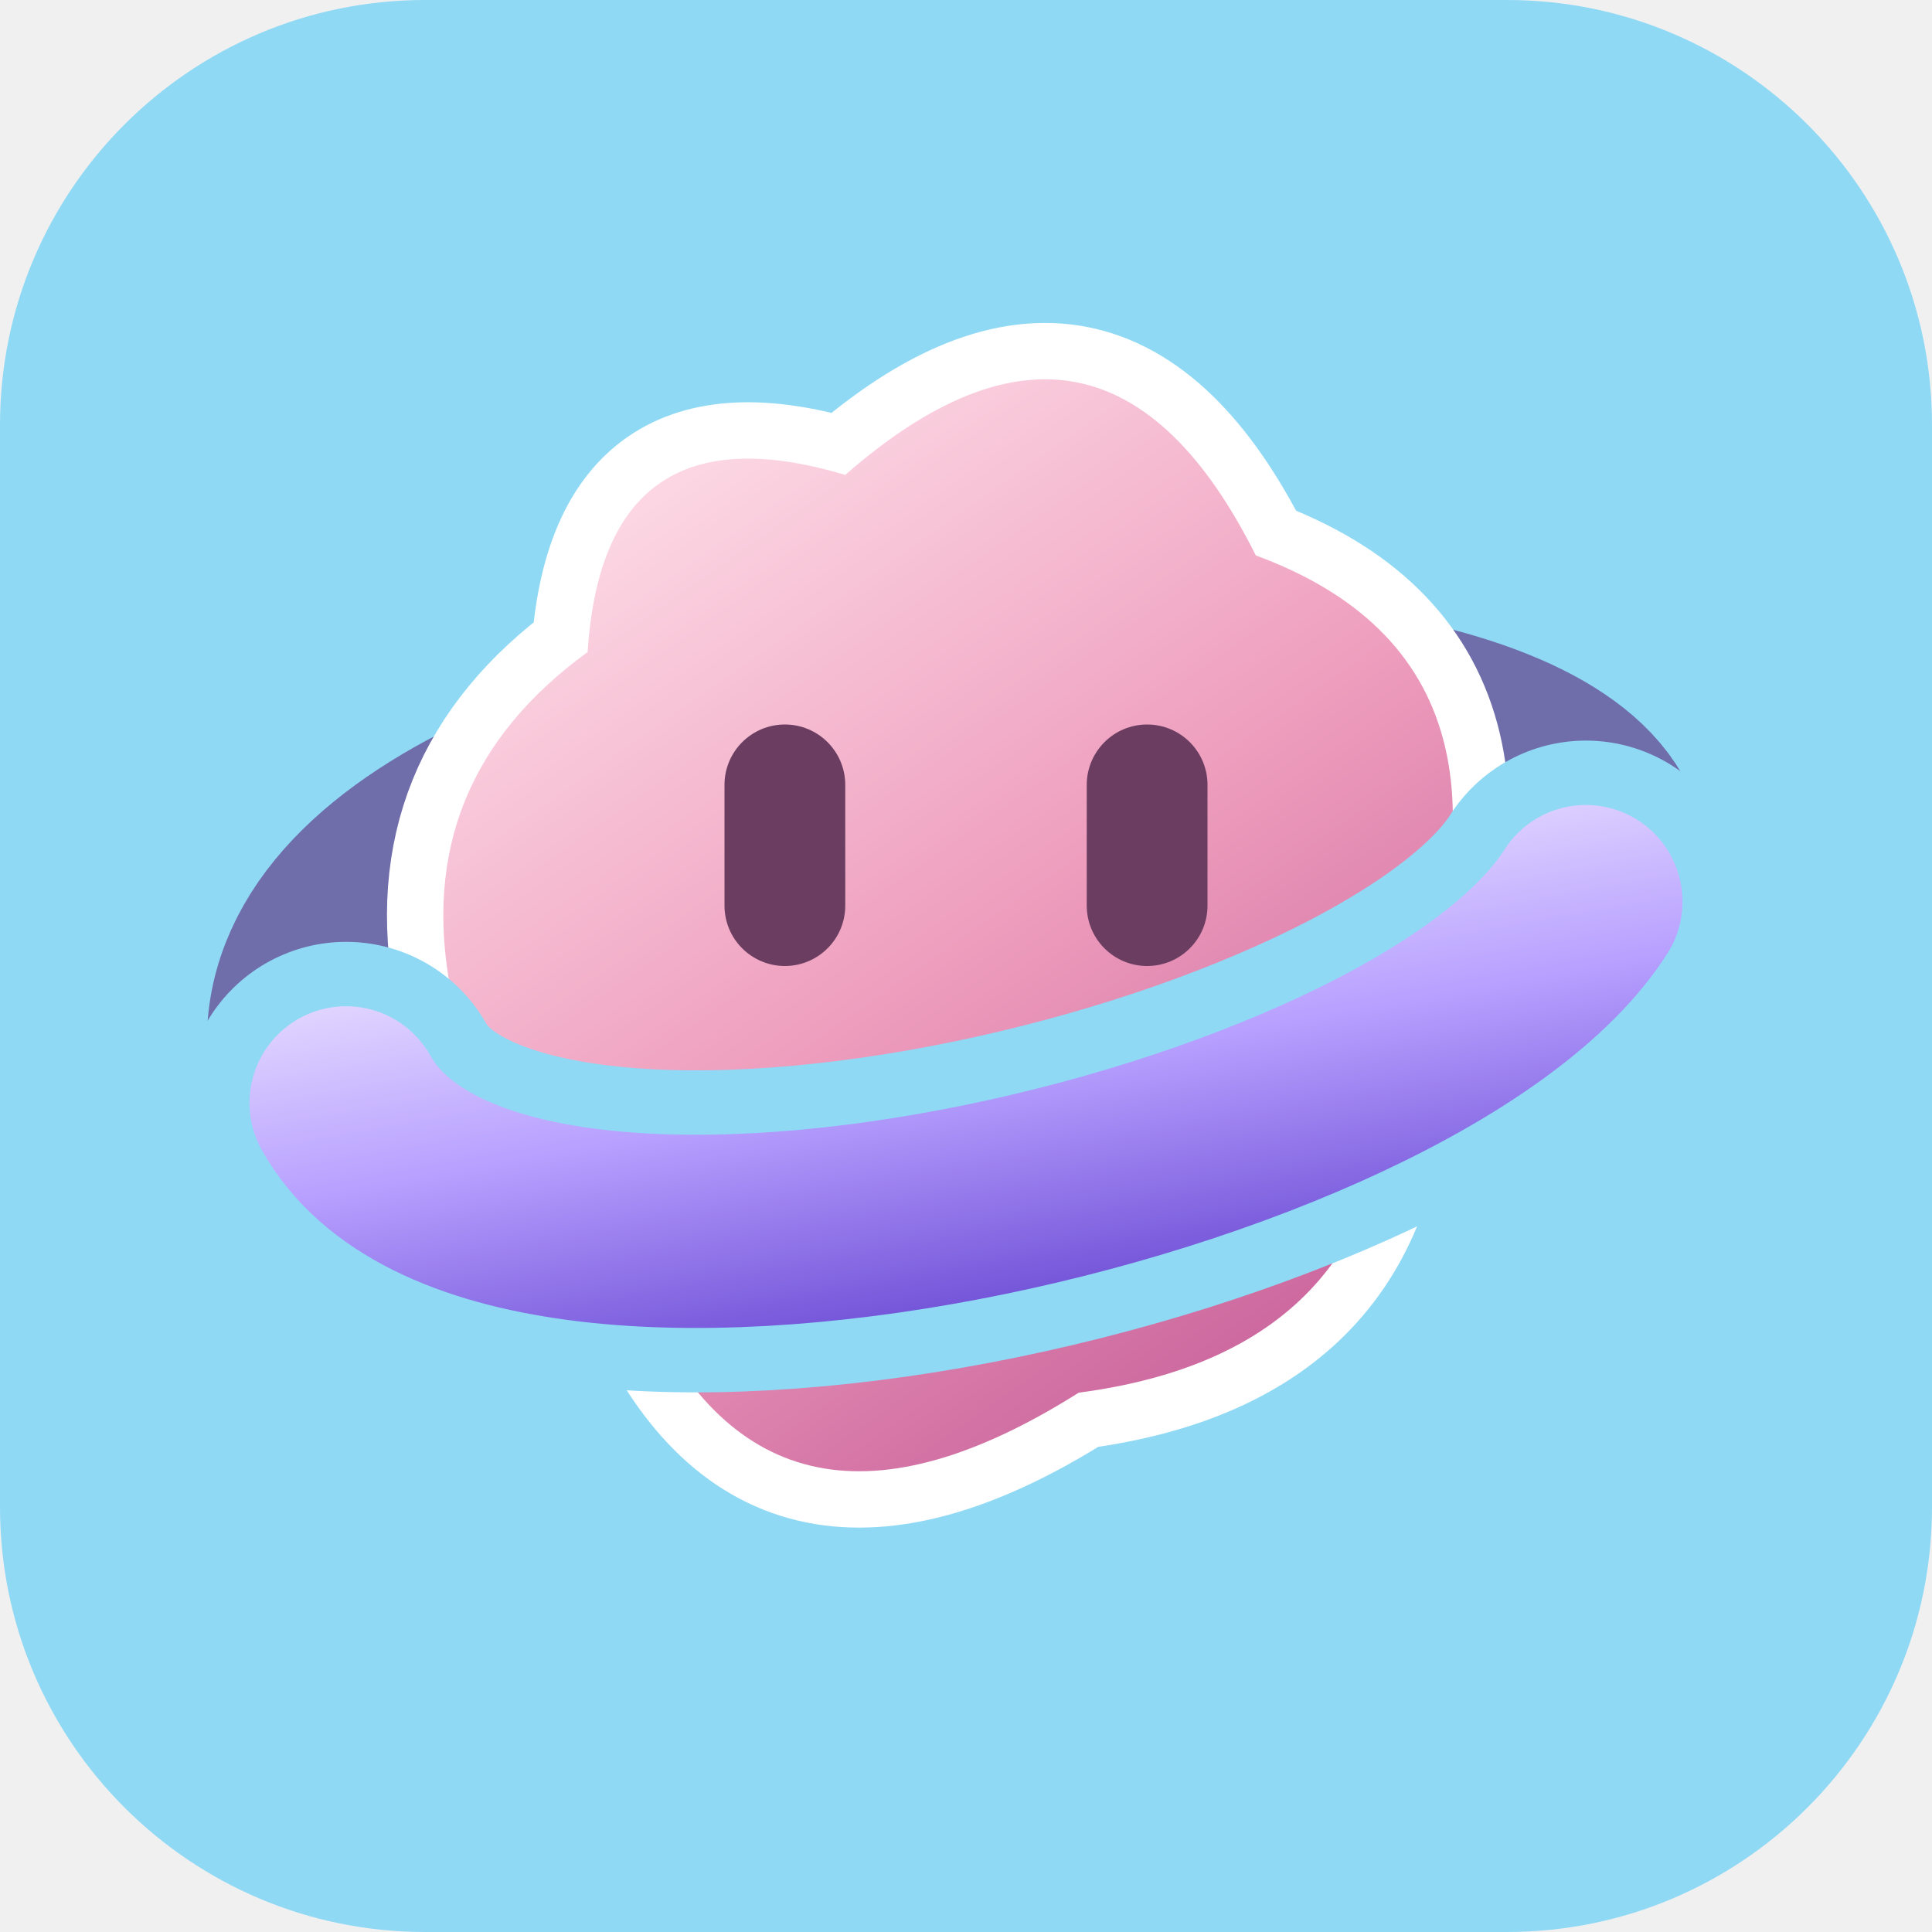
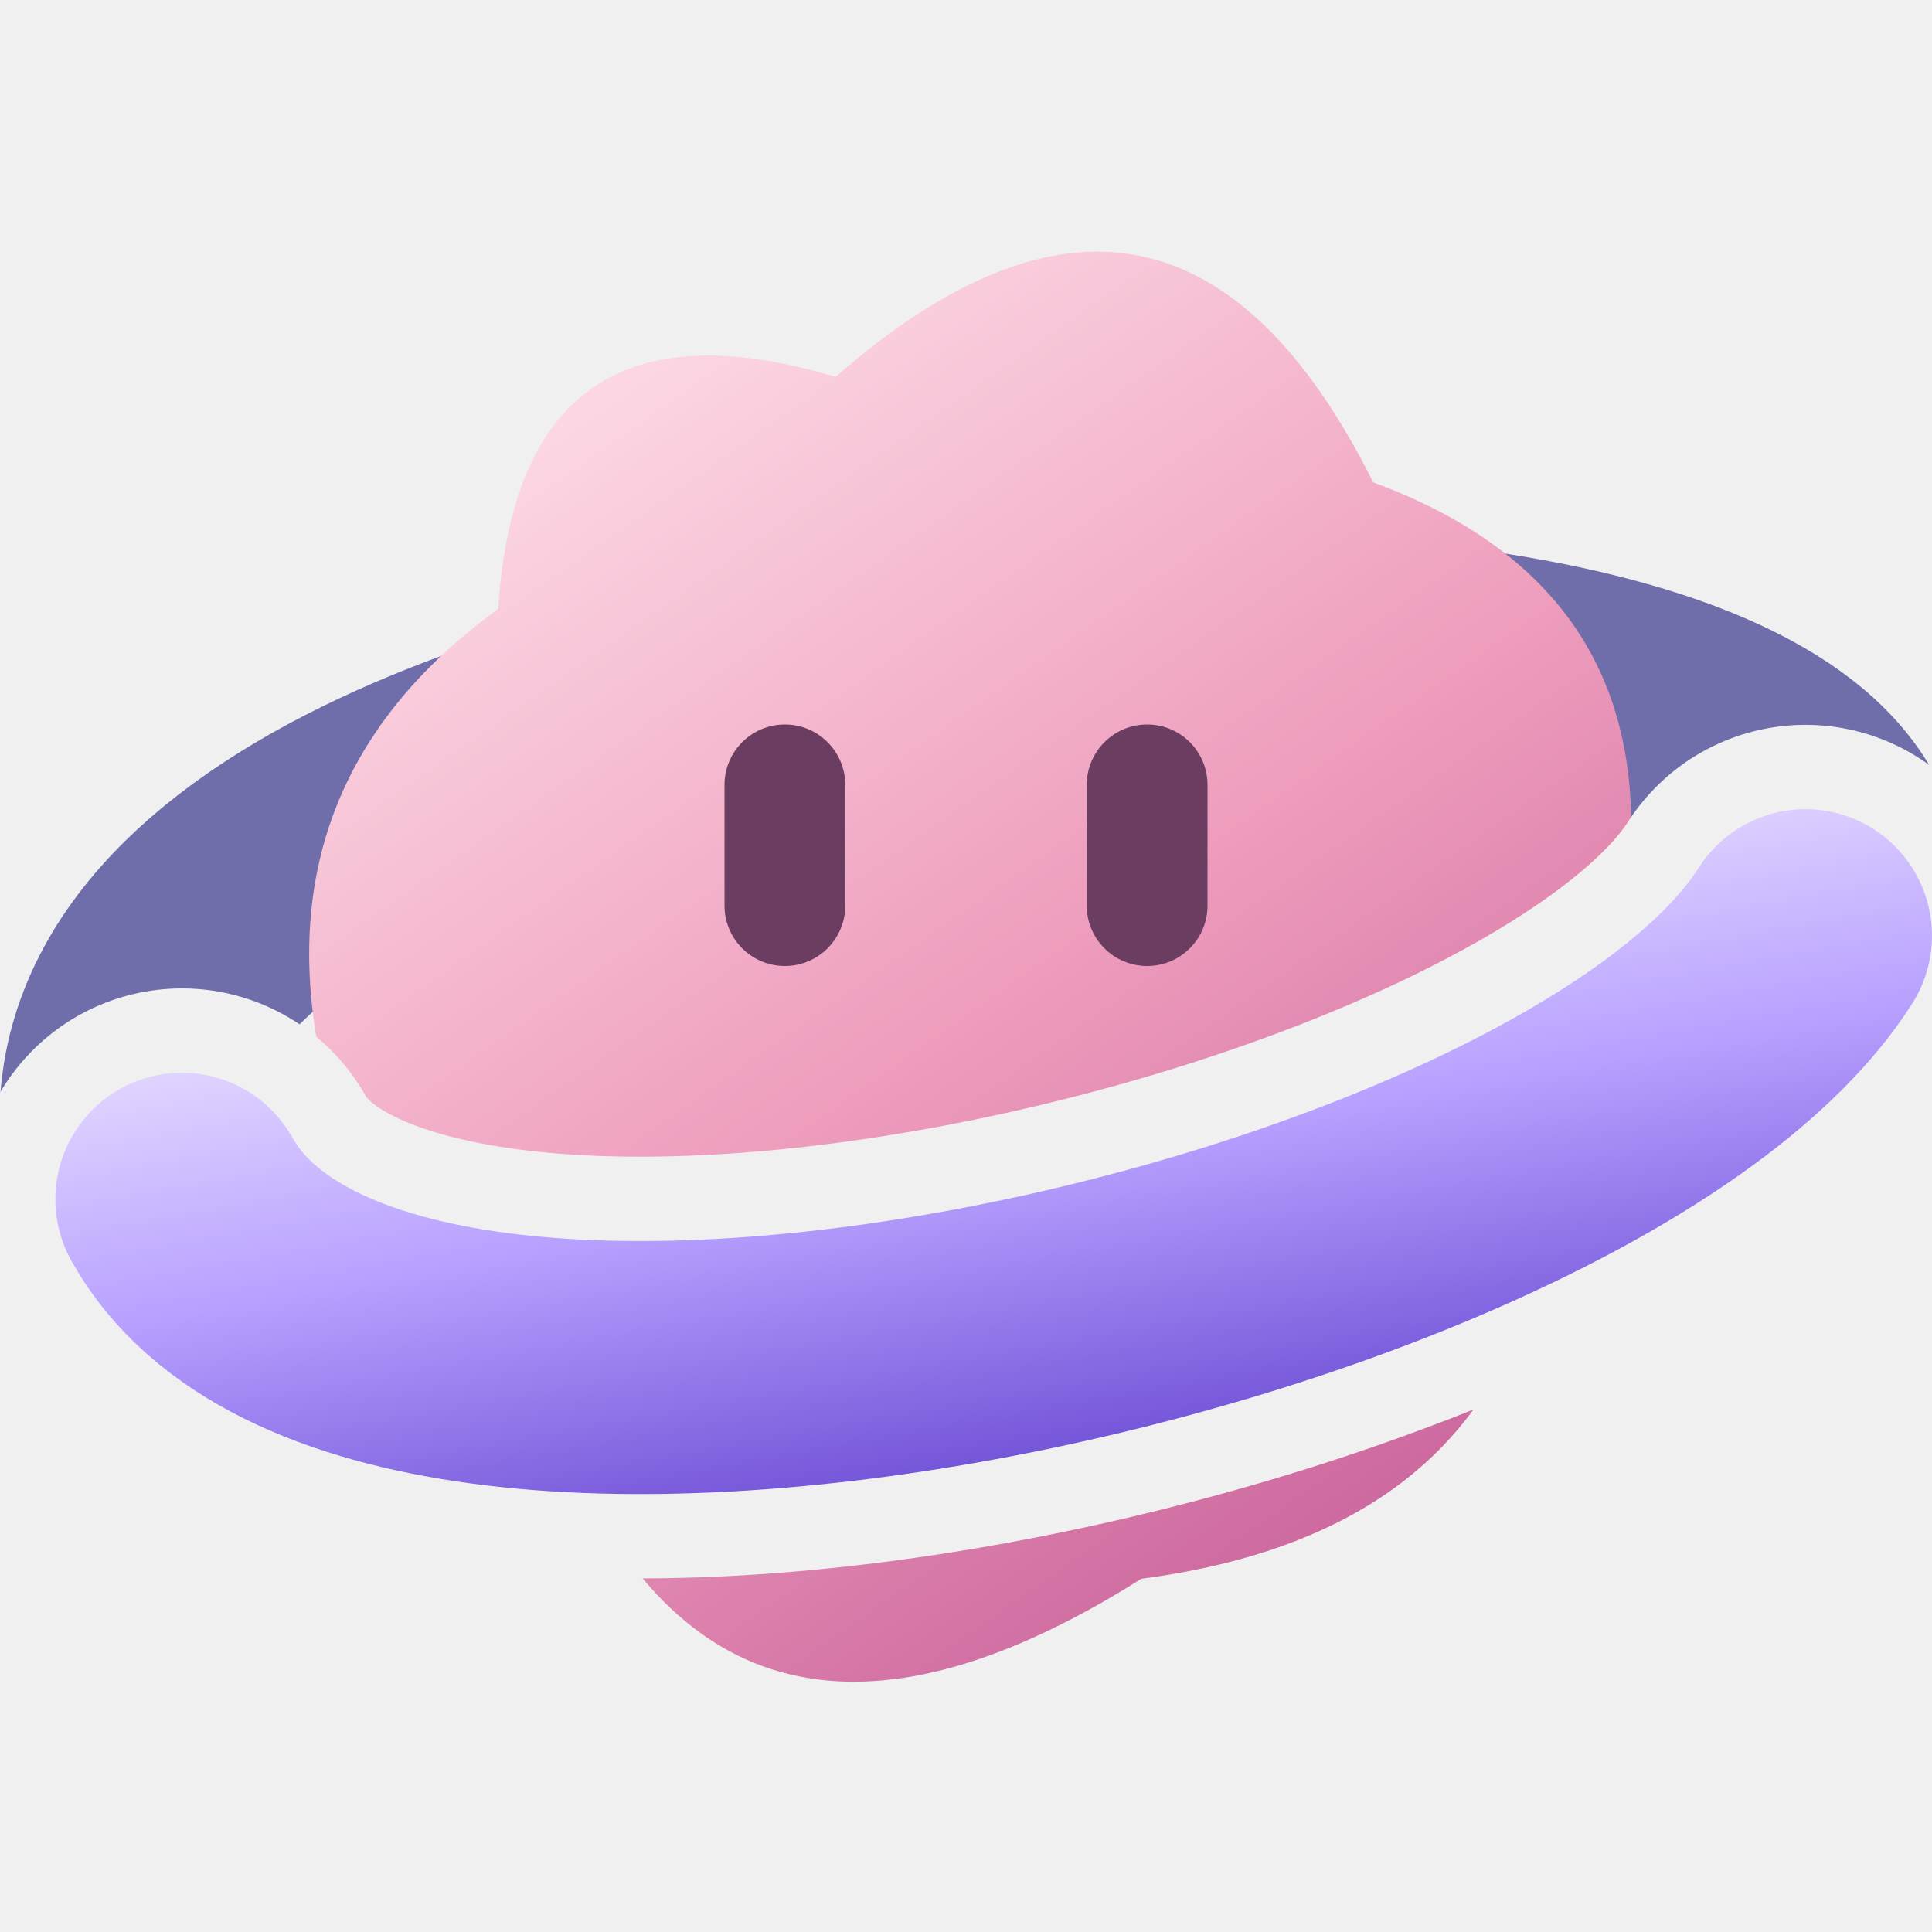
<svg xmlns="http://www.w3.org/2000/svg" width="16" height="16" viewBox="0 0 16 16">
  <defs>
    <linearGradient id="pink" x1="82.3" y1="55.1" x2="174.7" y2="186.8" gradientUnits="userSpaceOnUse">
      <stop stop-color="#FFE4EC" />
      <stop offset="0.52" stop-color="#EE9DBD" />
      <stop offset="1" stop-color="#C45B97" />
    </linearGradient>
    <linearGradient id="lilac" x1="78.7" y1="120" x2="89" y2="177.5" gradientUnits="userSpaceOnUse">
      <stop stop-color="#EEE5FF" />
      <stop offset="0.52" stop-color="#B7A0FF" />
      <stop offset="1" stop-color="#7354D8" />
    </linearGradient>
  </defs>
-   <rect width="16" height="16" rx="3.52" fill="#8FD9F5" />
-   <g transform="translate(8 8) scale(0.06667) translate(-128 -128)">
-     <path d="M49 150C20 93 191 78 207 111" stroke="#706DAB" stroke-width="24" stroke-linecap="round" fill="none" />
-     <path d="M81 89C82.333 68.333 93 61 113 67C134.333 48.333 151.333 51.667 164 77C189.333 86.333 195 107.333 181 140C180.333 164 167.333 177.667 142 181C116.667 197 98.667 193.333 88 170C60.667 166 52.667 153 64 131C60.667 113.667 66.333 99.667 81 89Z" fill="url(#pink)" stroke="#FFFFFF" stroke-width="14" stroke-linejoin="round" paint-order="stroke" />
-     <path d="M51 145C70 179 184 153 205 120" stroke="#8FD9F5" stroke-width="40" stroke-linecap="round" fill="none" />
+   <g transform="translate(8 8) scale(0.08731) translate(-125.375 -122.875)">
+     <mask id="gap" maskUnits="userSpaceOnUse" x="-64" y="-64" width="384" height="384">
+       <rect x="-64" y="-64" width="384" height="384" fill="#fff" />
+       <path d="M51 145C70 179 184 153 205 120" stroke="#000" stroke-width="40" stroke-linecap="round" fill="none" />
+     </mask>
+     <g mask="url(#gap)">
+       <path d="M49 150C20 93 191 78 207 111" stroke="#706DAB" stroke-width="24" stroke-linecap="round" fill="none" />
+       <path d="M81 89C82.333 68.333 93 61 113 67C134.333 48.333 151.333 51.667 164 77C189.333 86.333 195 107.333 181 140C180.333 164 167.333 177.667 142 181C116.667 197 98.667 193.333 88 170C60.667 166 52.667 153 64 131C60.667 113.667 66.333 99.667 81 89Z" fill="url(#pink)" />
+     </g>
    <path d="M51 145C70 179 184 153 205 120" stroke="url(#lilac)" stroke-width="24" stroke-linecap="round" fill="none" />
  </g>
  <rect x="6" y="6" width="1" height="2" rx="0.5" fill="#6A3D61" />
  <rect x="9" y="6" width="1" height="2" rx="0.5" fill="#6A3D61" />
</svg>
